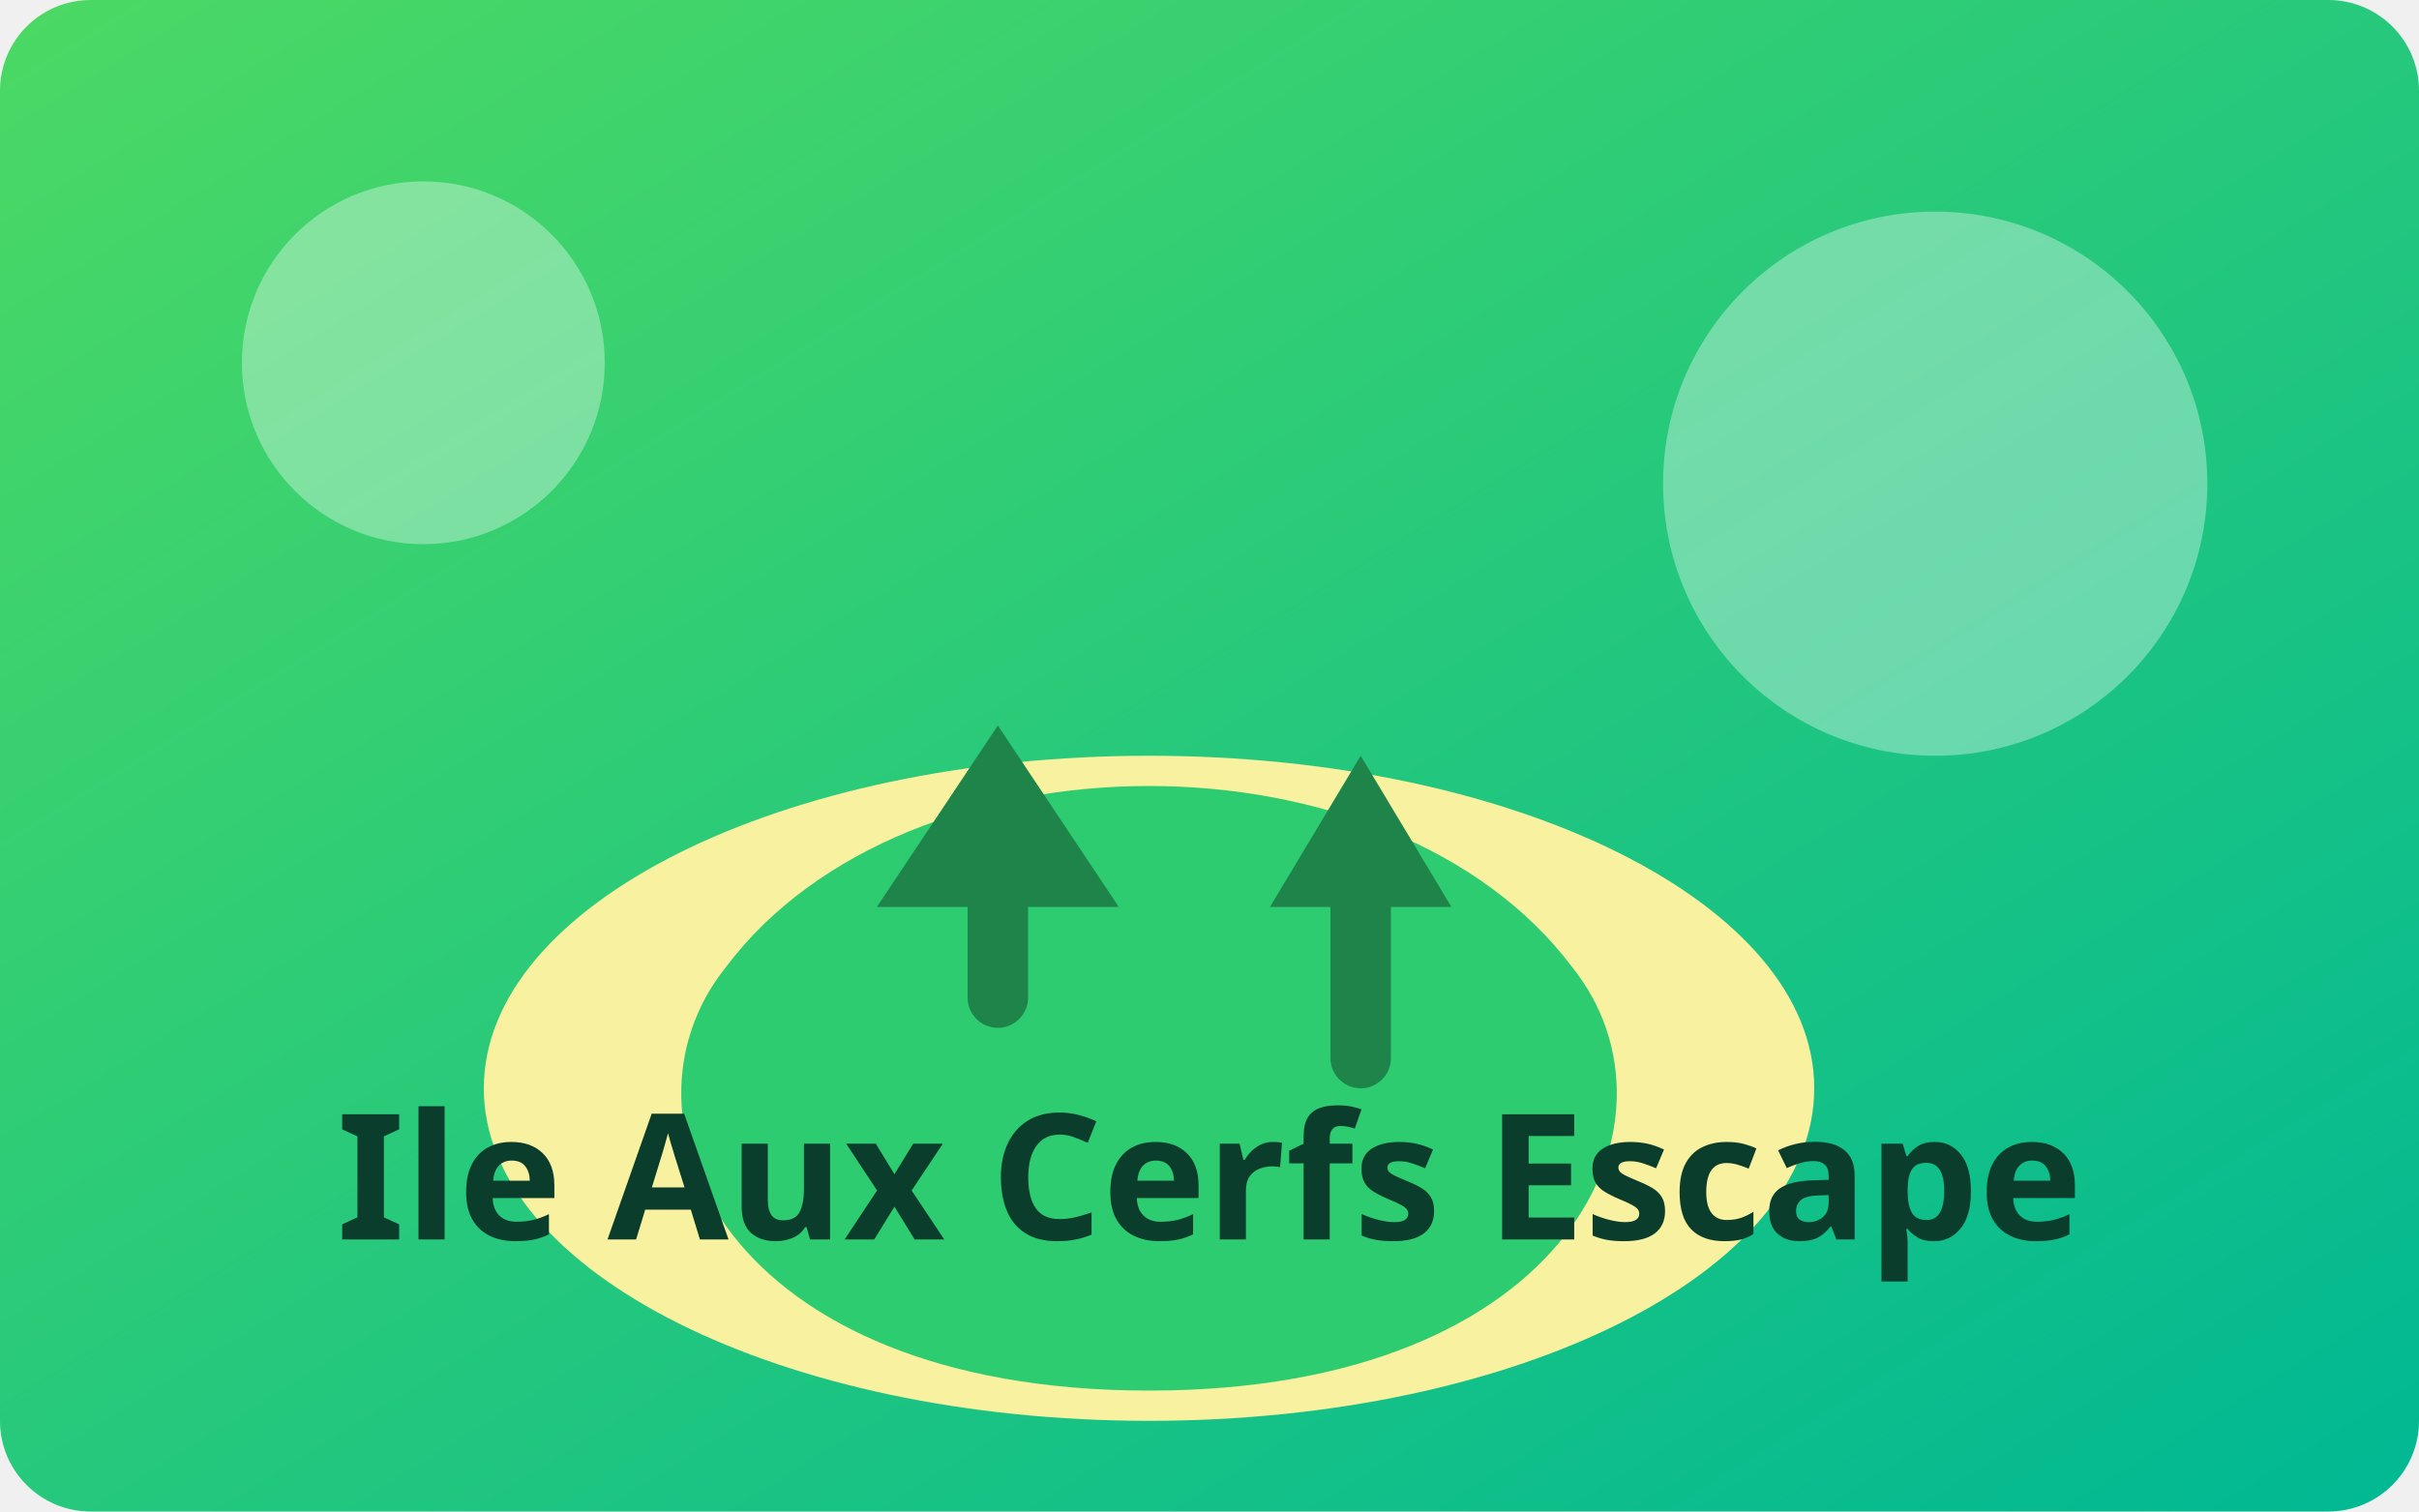
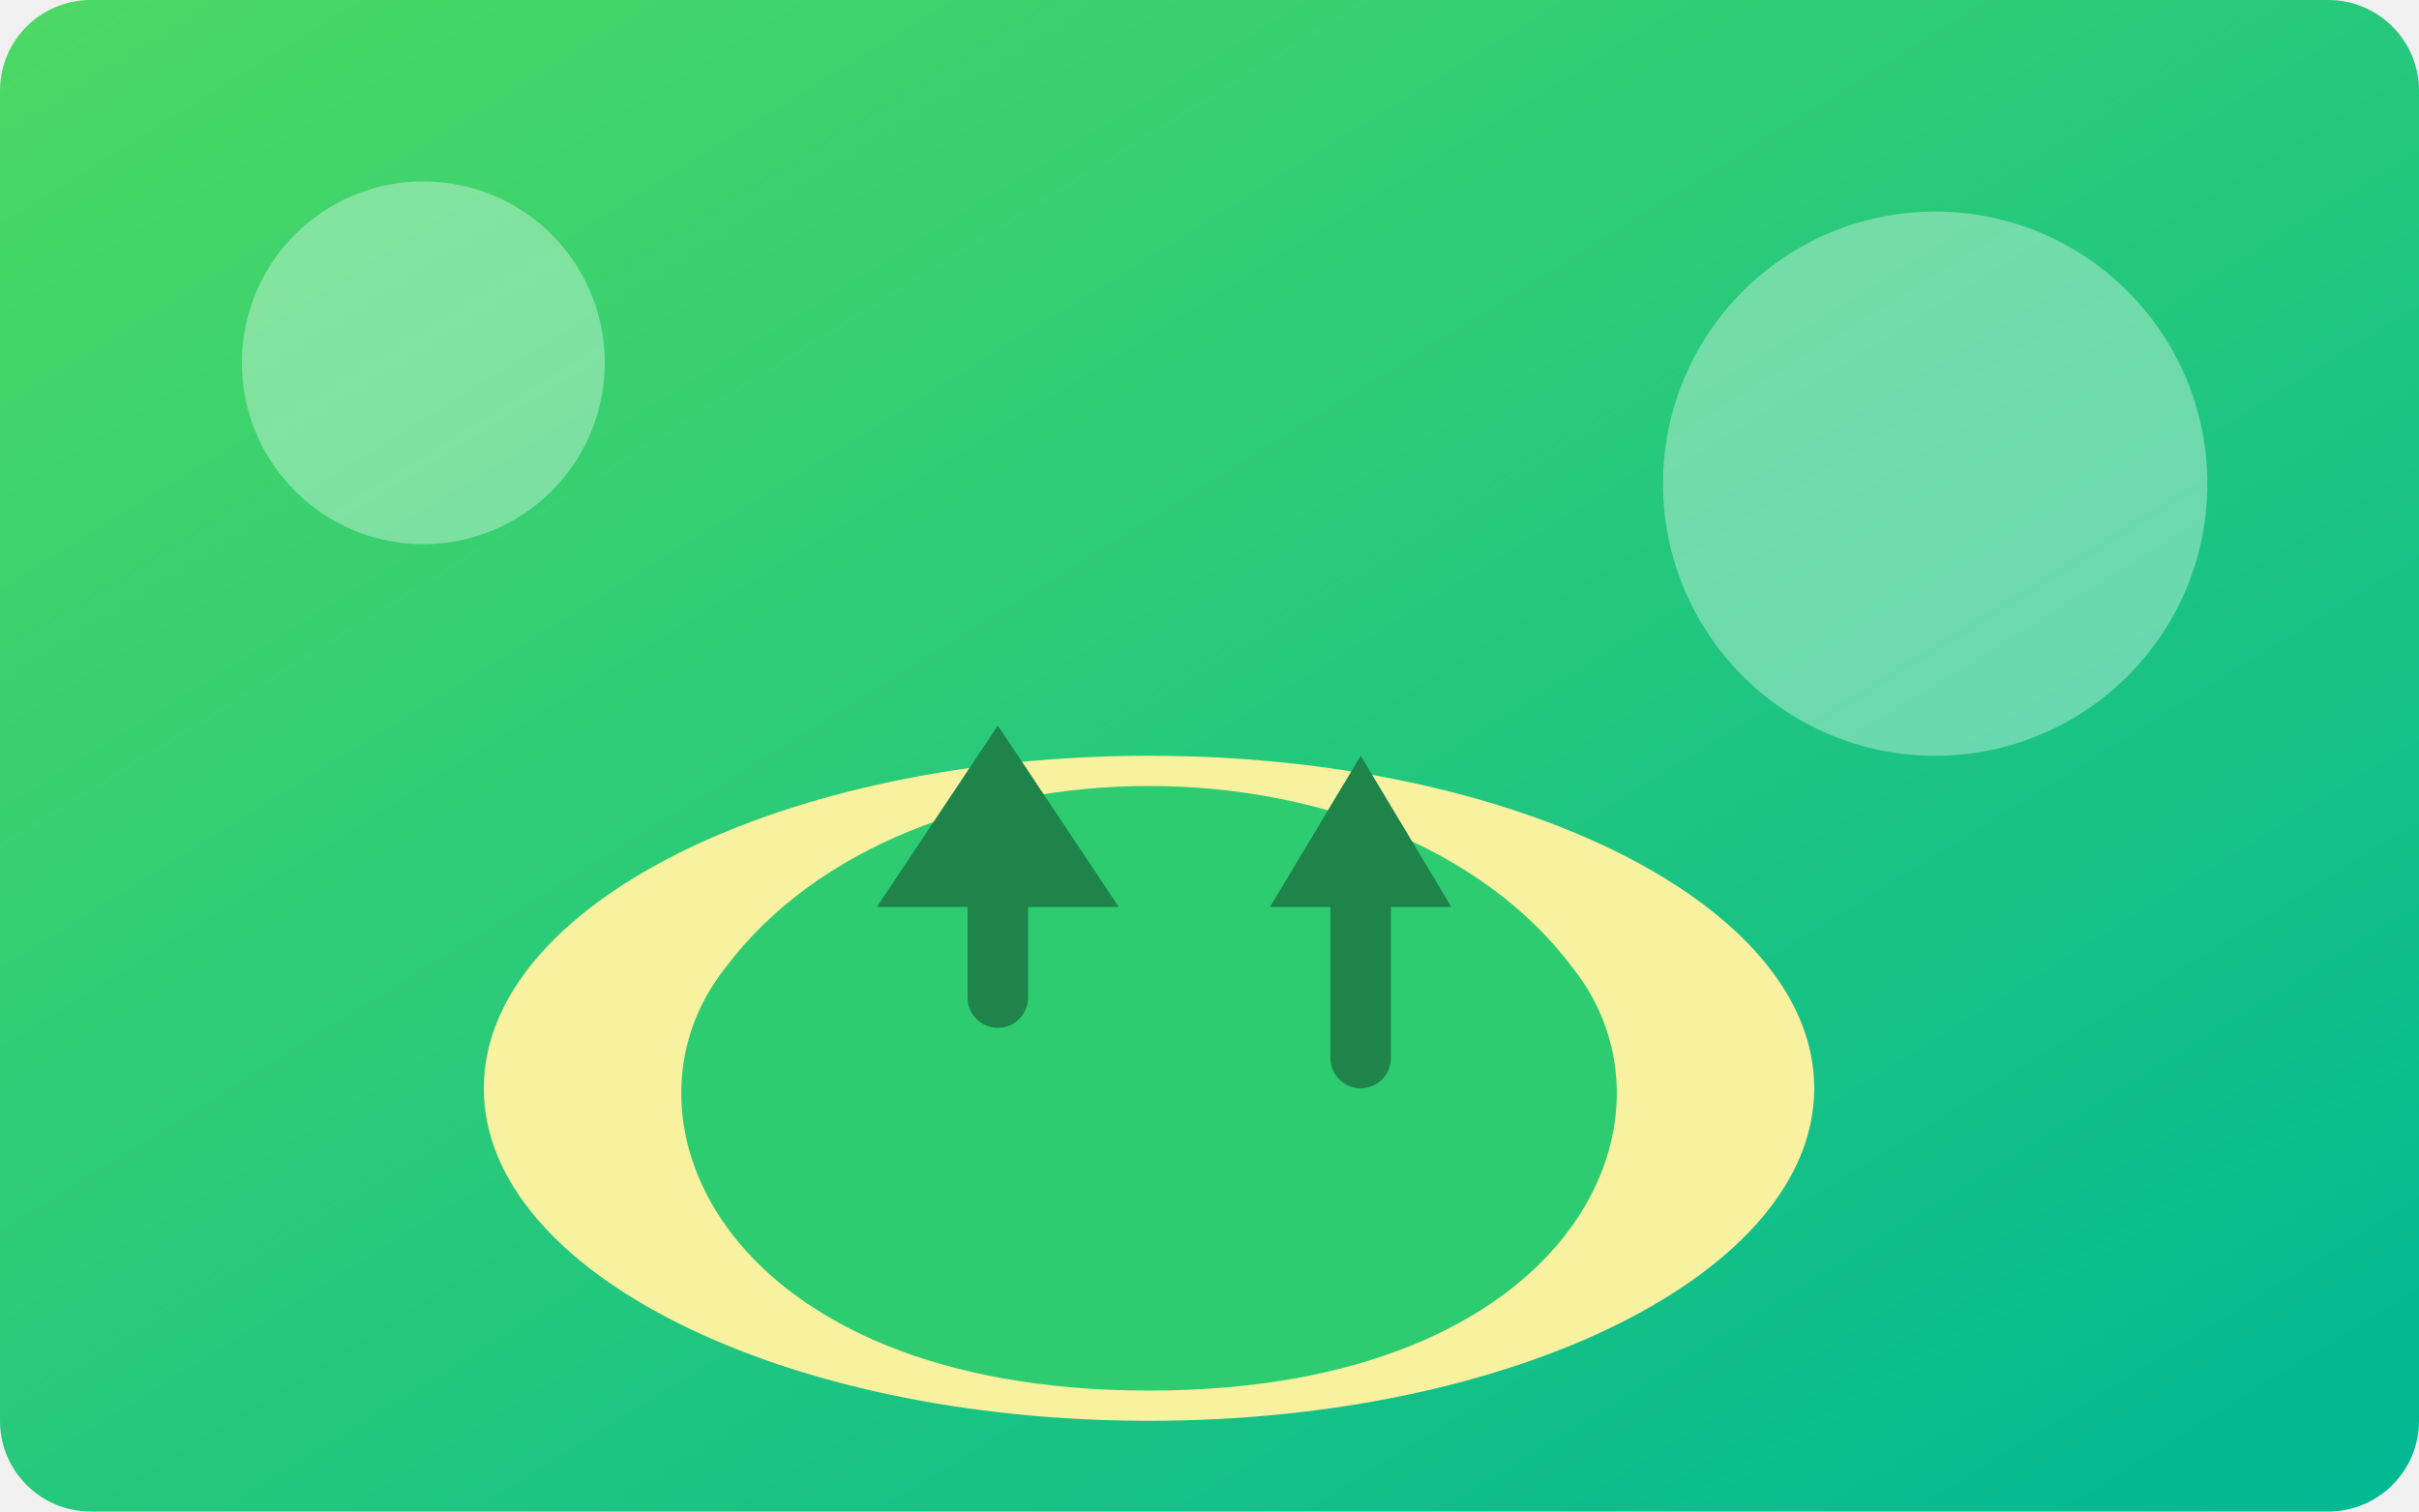
<svg xmlns="http://www.w3.org/2000/svg" viewBox="0 0 800 500">
  <defs>
    <linearGradient id="islandGradient" x1="0%" y1="0%" x2="100%" y2="100%">
      <stop offset="0%" stop-color="#4cd964" />
      <stop offset="100%" stop-color="#00b894" />
    </linearGradient>
  </defs>
  <rect width="800" height="500" fill="url(#islandGradient)" rx="30" />
  <g opacity="0.35" fill="#ffffff">
    <circle cx="140" cy="120" r="60" />
    <circle cx="640" cy="160" r="90" />
  </g>
  <g transform="translate(120,200)">
    <ellipse cx="260" cy="160" rx="220" ry="110" fill="#f7f1a0" />
    <path d="M120 120c60-80 220-80 280 0 40 50 0 140-140 140s-180-90-140-140z" fill="#2ecc71" />
    <g fill="#1e8449">
      <rect x="200" y="60" width="20" height="80" rx="10" />
      <rect x="320" y="80" width="20" height="80" rx="10" />
      <path d="M210 40l40 60h-80z" />
      <path d="M330 50l30 50h-60z" />
    </g>
  </g>
-   <text x="50%" y="82%" text-anchor="middle" font-family="'Poppins', 'Segoe UI', sans-serif" font-size="58" fill="#0a3d2b" font-weight="600">
-     Ile Aux Cerfs Escape
-   </text>
</svg>
